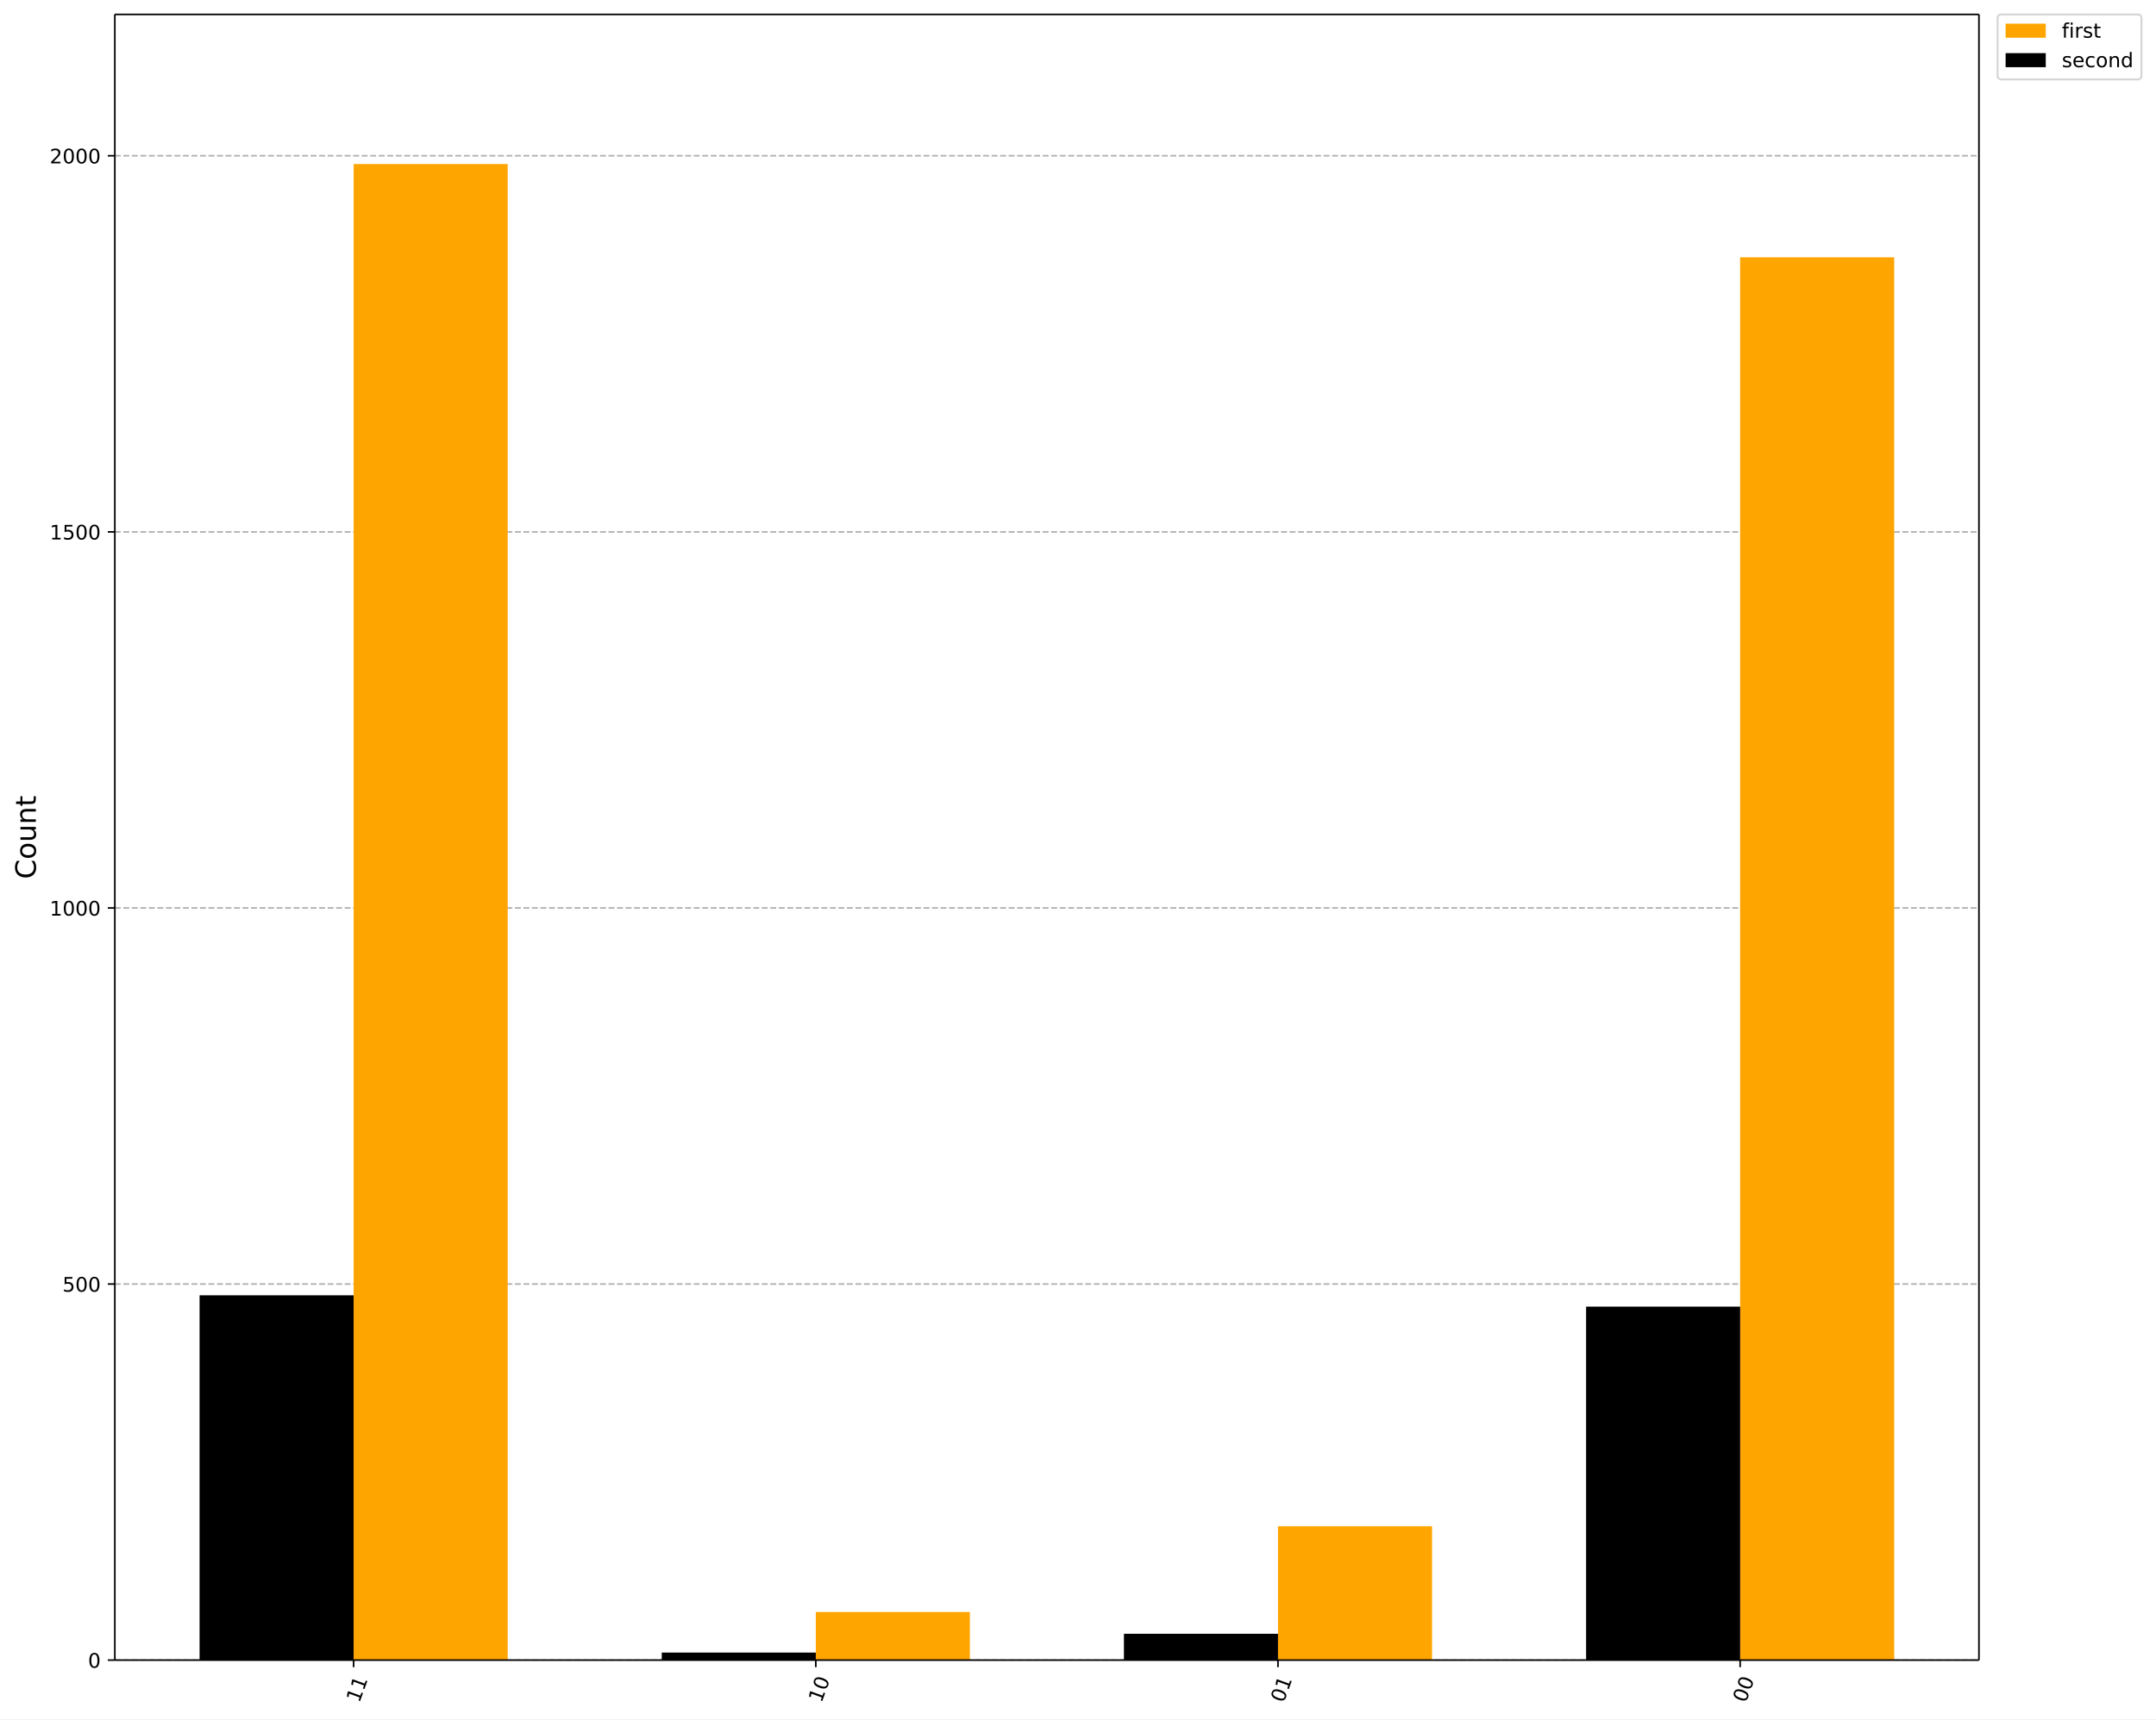
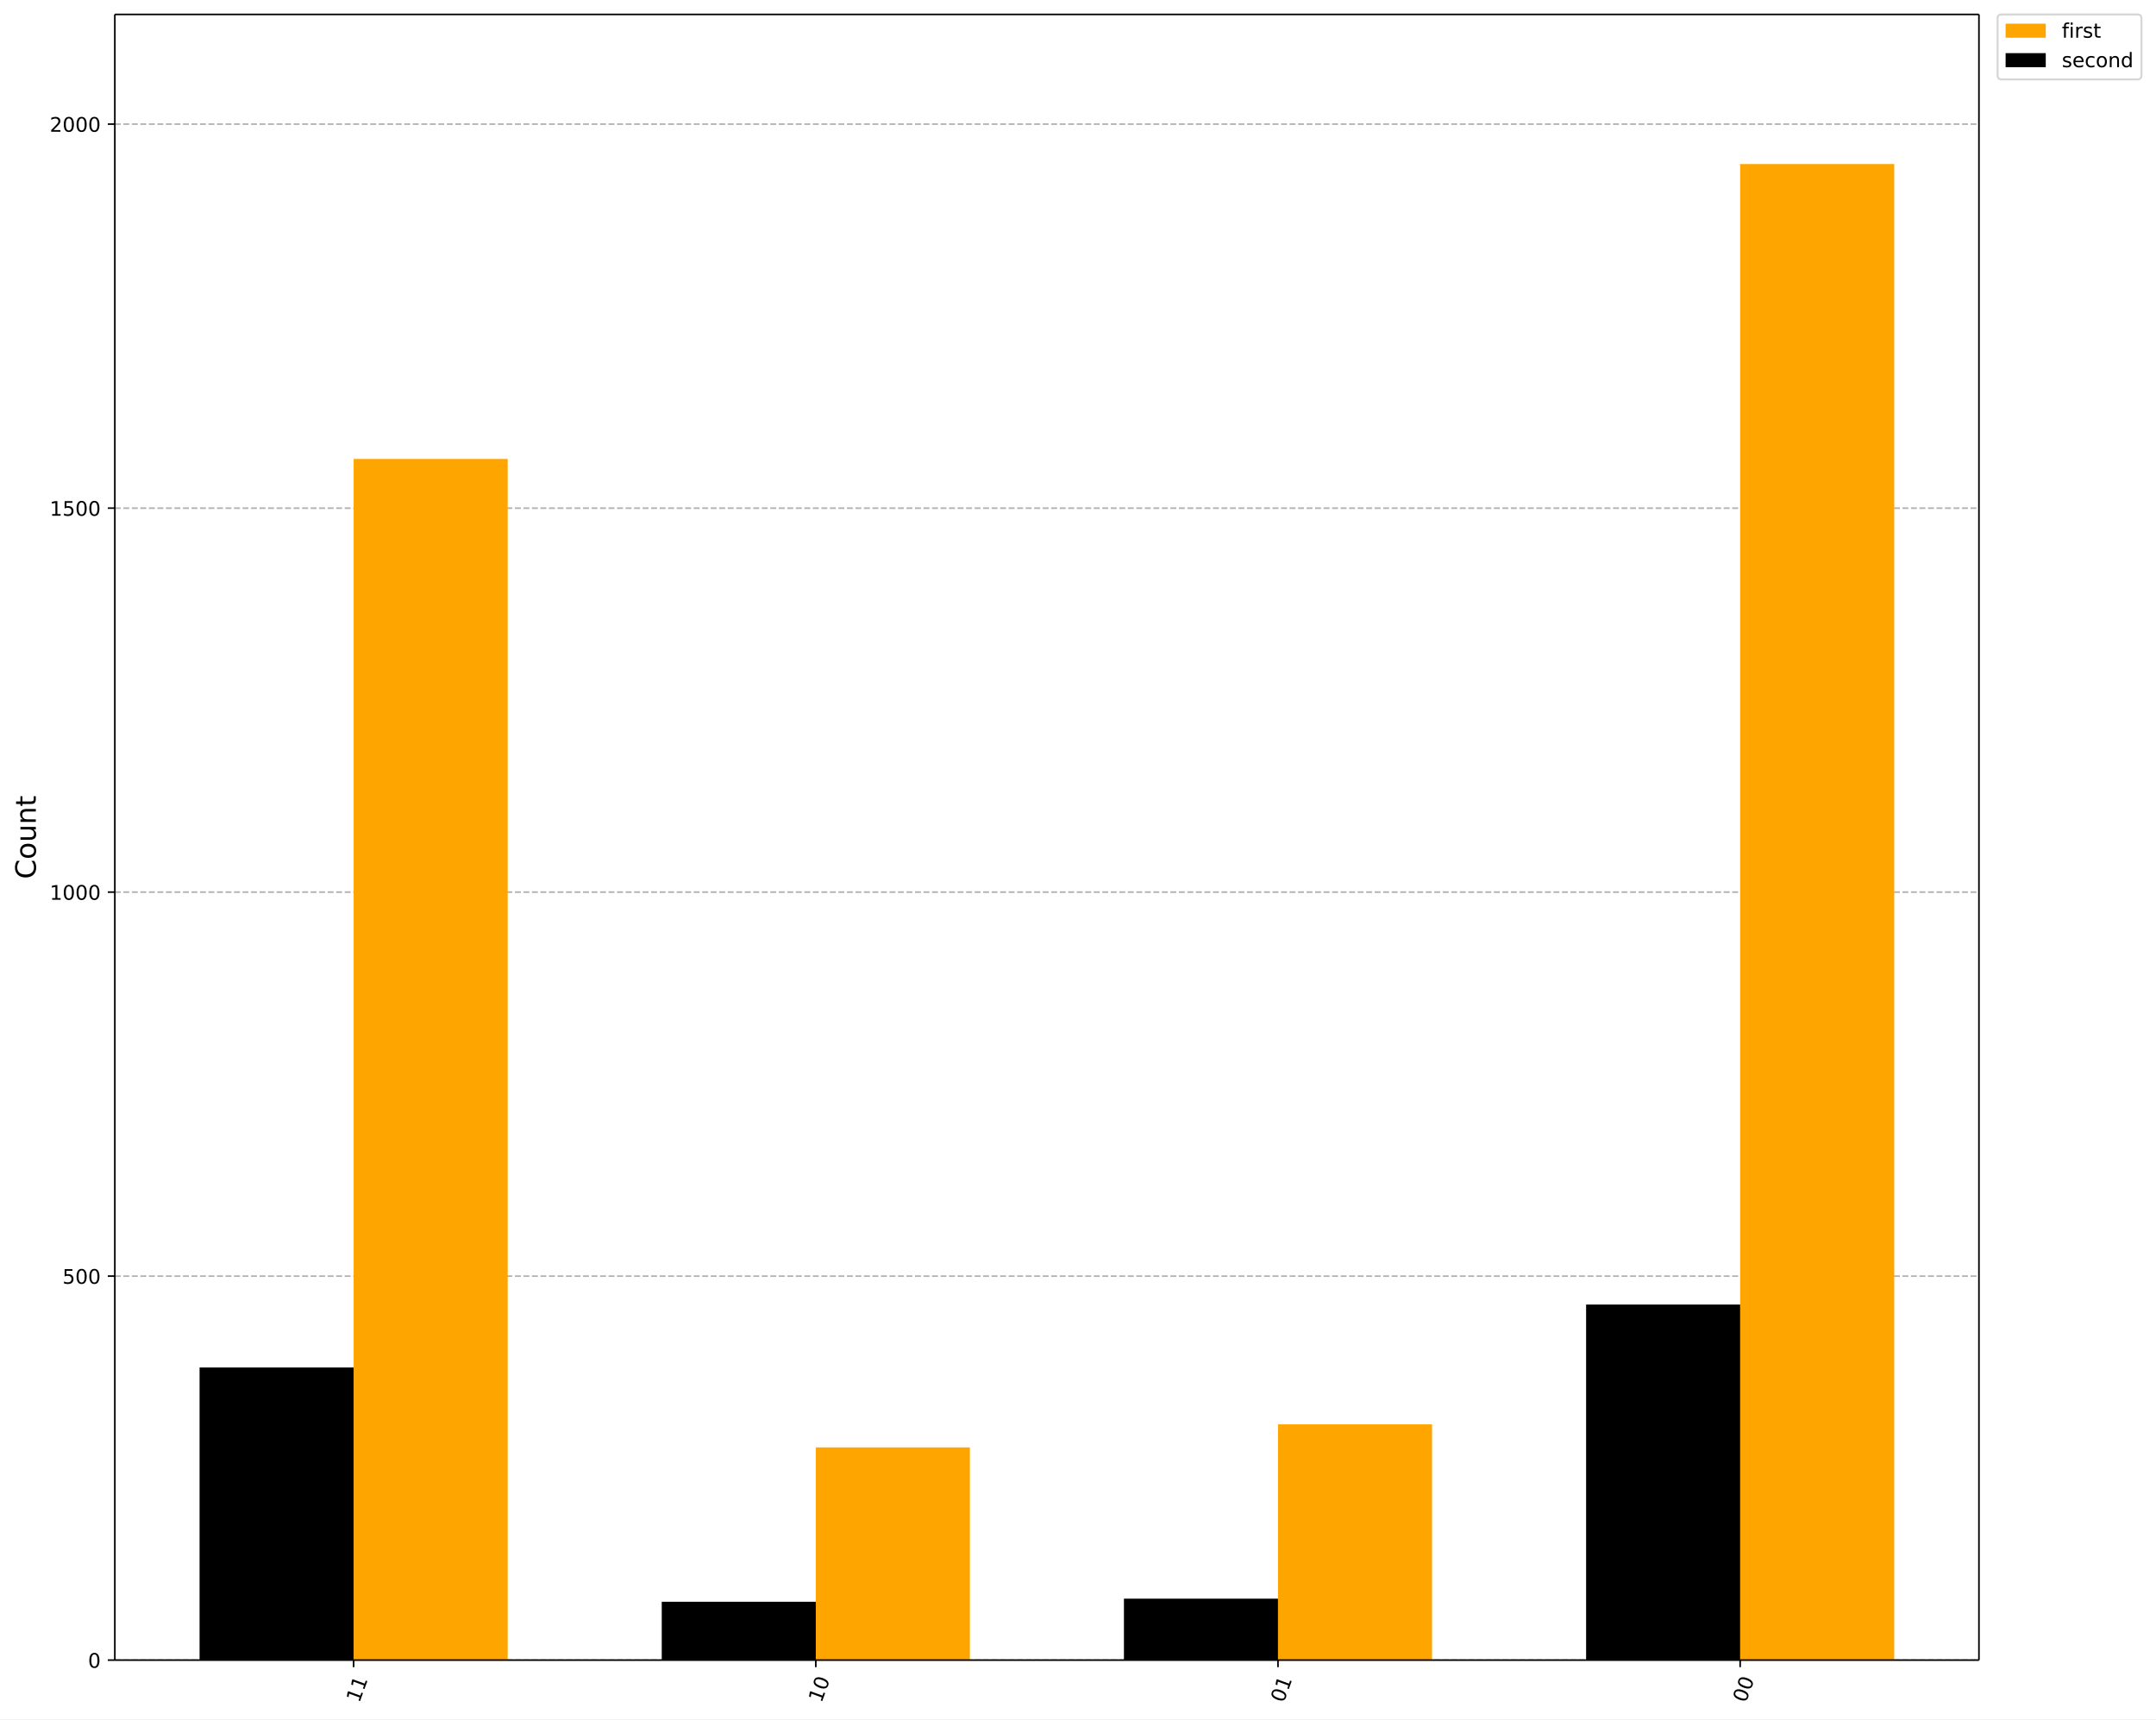
<svg xmlns="http://www.w3.org/2000/svg" xmlns:xlink="http://www.w3.org/1999/xlink" width="1073.9pt" height="856.61pt" version="1.1" viewBox="0 0 1073.9 856.61">
  <defs>
    <style type="text/css">*{stroke-linejoin: round; stroke-linecap: butt}</style>
  </defs>
  <path d="m0 856.61h1073.9v-856.61h-1073.9z" fill="#ffffff" />
  <path d="m57.199 827.14h928.51v-819.94h-928.51z" fill="#ffffff" />
  <defs>
    <path id="e5febe8ed97" d="m0 0v3.5" stroke="#000000" stroke-width=".8" />
  </defs>
  <use x="866.768" y="827.143" stroke="#000000" stroke-width=".8" xlink:href="#e5febe8ed97" />
  <g transform="translate(869.56 848.7) rotate(-70) scale(.1 -.1)">
    <defs>
      <path id="DejaVuSans-30" transform="scale(.015625)" d="m2034 4250q-487 0-733-480-245-479-245-1442 0-959 245-1439 246-480 733-480 491 0 736 480 246 480 246 1439 0 963-246 1442-245 480-736 480zm0 500q785 0 1199-621 414-620 414-1801 0-1178-414-1799-414-620-1199-620-784 0-1198 620-414 621-414 1799 0 1181 414 1801 414 621 1198 621z" />
    </defs>
    <use xlink:href="#DejaVuSans-30" />
    <use transform="translate(63.623)" xlink:href="#DejaVuSans-30" />
  </g>
  <use x="636.559" y="827.143" stroke="#000000" stroke-width=".8" xlink:href="#e5febe8ed97" />
  <g transform="translate(639.35 848.7) rotate(-70) scale(.1 -.1)">
    <defs>
      <path id="DejaVuSans-31" transform="scale(.015625)" d="m794 531h1031v3560l-1122-225v575l1116 225h631v-4135h1031v-531h-2687v531z" />
    </defs>
    <use xlink:href="#DejaVuSans-30" />
    <use transform="translate(63.623)" xlink:href="#DejaVuSans-31" />
  </g>
  <use x="406.35" y="827.143" stroke="#000000" stroke-width=".8" xlink:href="#e5febe8ed97" />
  <g transform="translate(409.14 848.7) rotate(-70) scale(.1 -.1)">
    <use xlink:href="#DejaVuSans-31" />
    <use transform="translate(63.623)" xlink:href="#DejaVuSans-30" />
  </g>
  <use x="176.141" y="827.143" stroke="#000000" stroke-width=".8" xlink:href="#e5febe8ed97" />
  <g transform="translate(178.93 848.7) rotate(-70) scale(.1 -.1)">
    <use xlink:href="#DejaVuSans-31" />
    <use transform="translate(63.623)" xlink:href="#DejaVuSans-31" />
  </g>
  <path d="m57.199 827.14h928.51" clip-path="url(#6ffb139bae2)" fill="none" stroke="#b0b0b0" stroke-dasharray="2.96,1.28" stroke-width=".8" />
  <defs>
    <path id="4ed74a9f9a8" d="m0 0h-3.5" stroke="#000000" stroke-width=".8" />
  </defs>
  <use x="57.199" y="827.143" stroke="#000000" stroke-width=".8" xlink:href="#4ed74a9f9a8" />
  <g transform="translate(43.837 830.94) scale(.1 -.1)">
    <use xlink:href="#DejaVuSans-30" />
  </g>
-   <path d="m57.199 639.76h928.51" clip-path="url(#6ffb139bae2)" fill="none" stroke="#b0b0b0" stroke-dasharray="2.96,1.28" stroke-width=".8" />
-   <use x="57.199" y="639.762" stroke="#000000" stroke-width=".8" xlink:href="#4ed74a9f9a8" />
-   <g transform="translate(31.112 643.56) scale(.1 -.1)">
+   <path d="m57.199 635.82h928.51" clip-path="url(#6ffb139bae2)" fill="none" stroke="#b0b0b0" stroke-dasharray="2.96,1.28" stroke-width=".8" />
+   <use x="57.199" y="635.818" stroke="#000000" stroke-width=".8" xlink:href="#4ed74a9f9a8" />
+   <g transform="translate(31.112 639.62) scale(.1 -.1)">
    <defs>
      <path id="DejaVuSans-35" transform="scale(.015625)" d="m691 4666h2478v-532h-1900v-1143q137 47 274 70 138 23 276 23 781 0 1237-428 457-428 457-1159 0-753-469-1171-469-417-1322-417-294 0-599 50-304 50-629 150v635q281-153 581-228t634-75q541 0 856 284 316 284 316 772 0 487-316 771-315 285-856 285-253 0-505-56-251-56-513-175v2344z" />
    </defs>
    <use xlink:href="#DejaVuSans-35" />
    <use transform="translate(63.623)" xlink:href="#DejaVuSans-30" />
    <use transform="translate(127.25)" xlink:href="#DejaVuSans-30" />
  </g>
-   <path d="m57.199 452.38h928.51" clip-path="url(#6ffb139bae2)" fill="none" stroke="#b0b0b0" stroke-dasharray="2.96,1.28" stroke-width=".8" />
-   <use x="57.199" y="452.381" stroke="#000000" stroke-width=".8" xlink:href="#4ed74a9f9a8" />
-   <g transform="translate(24.749 456.18) scale(.1 -.1)">
+   <path d="m57.199 444.49h928.51" clip-path="url(#6ffb139bae2)" fill="none" stroke="#b0b0b0" stroke-dasharray="2.96,1.28" stroke-width=".8" />
+   <use x="57.199" y="444.493" stroke="#000000" stroke-width=".8" xlink:href="#4ed74a9f9a8" />
+   <g transform="translate(24.749 448.29) scale(.1 -.1)">
    <use xlink:href="#DejaVuSans-31" />
    <use transform="translate(63.623)" xlink:href="#DejaVuSans-30" />
    <use transform="translate(127.25)" xlink:href="#DejaVuSans-30" />
    <use transform="translate(190.87)" xlink:href="#DejaVuSans-30" />
  </g>
-   <path d="m57.199 265h928.51" clip-path="url(#6ffb139bae2)" fill="none" stroke="#b0b0b0" stroke-dasharray="2.96,1.28" stroke-width=".8" />
-   <use x="57.199" y="264.999" stroke="#000000" stroke-width=".8" xlink:href="#4ed74a9f9a8" />
-   <g transform="translate(24.749 268.8) scale(.1 -.1)">
+   <path d="m57.199 253.17h928.51" clip-path="url(#6ffb139bae2)" fill="none" stroke="#b0b0b0" stroke-dasharray="2.96,1.28" stroke-width=".8" />
+   <use x="57.199" y="253.168" stroke="#000000" stroke-width=".8" xlink:href="#4ed74a9f9a8" />
+   <g transform="translate(24.749 256.97) scale(.1 -.1)">
    <use xlink:href="#DejaVuSans-31" />
    <use transform="translate(63.623)" xlink:href="#DejaVuSans-35" />
    <use transform="translate(127.25)" xlink:href="#DejaVuSans-30" />
    <use transform="translate(190.87)" xlink:href="#DejaVuSans-30" />
  </g>
-   <path d="m57.199 77.618h928.51" clip-path="url(#6ffb139bae2)" fill="none" stroke="#b0b0b0" stroke-dasharray="2.96,1.28" stroke-width=".8" />
-   <use x="57.199" y="77.618" stroke="#000000" stroke-width=".8" xlink:href="#4ed74a9f9a8" />
-   <g transform="translate(24.749 81.417) scale(.1 -.1)">
+   <path d="m57.199 61.842h928.51" clip-path="url(#6ffb139bae2)" fill="none" stroke="#b0b0b0" stroke-dasharray="2.96,1.28" stroke-width=".8" />
+   <use x="57.199" y="61.842" stroke="#000000" stroke-width=".8" xlink:href="#4ed74a9f9a8" />
+   <g transform="translate(24.749 65.642) scale(.1 -.1)">
    <defs>
      <path id="DejaVuSans-32" transform="scale(.015625)" d="m1228 531h2203v-531h-2962v531q359 372 979 998 621 627 780 809 303 340 423 576 121 236 121 464 0 372-261 606-261 235-680 235-297 0-627-103-329-103-704-313v638q381 153 712 231 332 78 607 78 725 0 1156-363 431-362 431-968 0-288-108-546-107-257-392-607-78-91-497-524-418-433-1181-1211z" />
    </defs>
    <use xlink:href="#DejaVuSans-32" />
    <use transform="translate(63.623)" xlink:href="#DejaVuSans-30" />
    <use transform="translate(127.25)" xlink:href="#DejaVuSans-30" />
    <use transform="translate(190.87)" xlink:href="#DejaVuSans-30" />
  </g>
  <g transform="translate(17.838 437.96) rotate(-90) scale(.14 -.14)">
    <defs>
      <path id="DejaVuSans-43" transform="scale(.015625)" d="m4122 4306v-665q-319 297-680 443-361 147-767 147-800 0-1225-489t-425-1414q0-922 425-1411t1225-489q406 0 767 147t680 444v-660q-331-225-702-338-370-112-782-112-1060 0-1670 648-609 649-609 1771 0 1125 609 1773 610 649 1670 649 418 0 788-111 371-111 696-333z" />
      <path id="DejaVuSans-6f" transform="scale(.015625)" d="m1959 3097q-462 0-731-361t-269-989 267-989q268-361 733-361 460 0 728 362 269 363 269 988 0 622-269 986-268 364-728 364zm0 487q750 0 1178-488 429-487 429-1349 0-859-429-1349-428-489-1178-489-753 0-1180 489-426 490-426 1349 0 862 426 1349 427 488 1180 488z" />
      <path id="DejaVuSans-75" transform="scale(.015625)" d="m544 1381v2119h575v-2097q0-497 193-746 194-248 582-248 465 0 735 297 271 297 271 810v1984h575v-3500h-575v538q-209-319-486-474-276-155-642-155-603 0-916 375-312 375-312 1097zm1447 2203z" />
      <path id="DejaVuSans-6e" transform="scale(.015625)" d="m3513 2113v-2113h-575v2094q0 497-194 743-194 247-581 247-466 0-735-297-269-296-269-809v-1978h-578v3500h578v-544q207 316 486 472 280 156 646 156 603 0 912-373 310-373 310-1098z" />
      <path id="DejaVuSans-74" transform="scale(.015625)" d="m1172 4494v-994h1184v-447h-1184v-1900q0-428 117-550t477-122h590v-481h-590q-666 0-919 248-253 249-253 905v1900h-422v447h422v994h578z" />
    </defs>
    <use xlink:href="#DejaVuSans-43" />
    <use transform="translate(69.824)" xlink:href="#DejaVuSans-6f" />
    <use transform="translate(131.01)" xlink:href="#DejaVuSans-75" />
    <use transform="translate(194.38)" xlink:href="#DejaVuSans-6e" />
    <use transform="translate(257.76)" xlink:href="#DejaVuSans-74" />
  </g>
-   <path d="m943.5 827.14h-76.736v-698.93h76.736z" clip-path="url(#6ffb139bae2)" fill="#ffa500" />
-   <path d="m713.3 827.14h-76.736v-66.708h76.736z" clip-path="url(#6ffb139bae2)" fill="#ffa500" />
-   <path d="m483.09 827.14h-76.736v-23.985h76.736z" clip-path="url(#6ffb139bae2)" fill="#ffa500" />
-   <path d="m252.88 827.14h-76.736v-745.4h76.736z" clip-path="url(#6ffb139bae2)" fill="#ffa500" />
-   <path d="m866.77 827.14h-76.736v-176.14h76.736z" clip-path="url(#6ffb139bae2)" />
-   <path d="m636.56 827.14h-76.736v-13.117h76.736z" clip-path="url(#6ffb139bae2)" />
-   <path d="m406.35 827.14h-76.736v-3.748h76.736z" clip-path="url(#6ffb139bae2)" />
-   <path d="m176.14 827.14h-76.736v-181.76h76.736z" clip-path="url(#6ffb139bae2)" />
+   <path d="m943.5 827.14h-76.736v-745.4h76.736z" clip-path="url(#6ffb139bae2)" fill="#ffa500" />
+   <path d="m713.3 827.14h-76.736v-117.47h76.736z" clip-path="url(#6ffb139bae2)" fill="#ffa500" />
+   <path d="m483.09 827.14h-76.736v-105.99h76.736z" clip-path="url(#6ffb139bae2)" fill="#ffa500" />
+   <path d="m252.88 827.14h-76.736v-598.47h76.736z" clip-path="url(#6ffb139bae2)" fill="#ffa500" />
+   <path d="m866.77 827.14h-76.736v-177.17h76.736z" clip-path="url(#6ffb139bae2)" />
+   <path d="m636.56 827.14h-76.736v-30.612h76.736z" clip-path="url(#6ffb139bae2)" />
+   <path d="m406.35 827.14h-76.736v-29.081h76.736z" clip-path="url(#6ffb139bae2)" />
+   <path d="m176.14 827.14h-76.736v-145.79h76.736z" clip-path="url(#6ffb139bae2)" />
  <path d="m57.199 827.14v-819.94" fill="none" stroke="#000000" stroke-linecap="square" stroke-width=".8" />
  <path d="m985.71 827.14v-819.94" fill="none" stroke="#000000" stroke-linecap="square" stroke-width=".8" />
  <path d="m57.199 827.14h928.51" fill="none" stroke="#000000" stroke-linecap="square" stroke-width=".8" />
  <path d="m57.199 7.2h928.51" fill="none" stroke="#000000" stroke-linecap="square" stroke-width=".8" />
  <path d="m996.99 39.556h67.666q2 0 2-2v-28.356q0-2-2-2h-67.666q-2 0-2 2v28.356q0 2 2 2z" fill="#ffffff" opacity=".8" stroke="#cccccc" />
  <path d="m998.99 18.798h20v-7h-20z" fill="#ffa500" />
  <g transform="translate(1027 18.798) scale(.1 -.1)">
    <defs>
      <path id="DejaVuSans-66" transform="scale(.015625)" d="m2375 4863v-479h-550q-309 0-430-125-120-125-120-450v-309h947v-447h-947v-3053h-578v3053h-550v447h550v244q0 584 272 851 272 268 862 268h544z" />
      <path id="DejaVuSans-69" transform="scale(.015625)" d="m603 3500h575v-3500h-575v3500zm0 1363h575v-729h-575v729z" />
      <path id="DejaVuSans-72" transform="scale(.015625)" d="m2631 2963q-97 56-211 82-114 27-251 27-488 0-749-317t-261-911v-1844h-578v3500h578v-544q182 319 472 473 291 155 707 155 59 0 131-8 72-7 159-23l3-590z" />
      <path id="DejaVuSans-73" transform="scale(.015625)" d="m2834 3397v-544q-243 125-506 187-262 63-544 63-428 0-642-131t-214-394q0-200 153-314t616-217l197-44q612-131 870-370t258-667q0-488-386-773-386-284-1061-284-281 0-586 55t-642 164v594q319-166 628-249 309-82 613-82 406 0 624 139 219 139 219 392 0 234-158 359-157 125-692 241l-200 47q-534 112-772 345-237 233-237 639 0 494 350 762 350 269 994 269 318 0 599-47 282-46 519-140z" />
    </defs>
    <use xlink:href="#DejaVuSans-66" />
    <use transform="translate(35.205)" xlink:href="#DejaVuSans-69" />
    <use transform="translate(62.988)" xlink:href="#DejaVuSans-72" />
    <use transform="translate(104.1)" xlink:href="#DejaVuSans-73" />
    <use transform="translate(156.2)" xlink:href="#DejaVuSans-74" />
  </g>
  <path d="m998.99 33.477h20v-7h-20z" />
  <g transform="translate(1027 33.477) scale(.1 -.1)">
    <defs>
      <path id="DejaVuSans-65" transform="scale(.015625)" d="m3597 1894v-281h-2644q38-594 358-905t892-311q331 0 642 81t618 244v-544q-310-131-635-200t-659-69q-838 0-1327 487-489 488-489 1320 0 859 464 1363 464 505 1252 505 706 0 1117-455 411-454 411-1235zm-575 169q-6 471-264 752-258 282-683 282-481 0-770-272t-333-766l2050 4z" />
      <path id="DejaVuSans-63" transform="scale(.015625)" d="m3122 3366v-538q-244 135-489 202t-495 67q-560 0-870-355-309-354-309-995t309-996q310-354 870-354 250 0 495 67t489 202v-532q-241-112-499-168-257-57-548-57-791 0-1257 497-465 497-465 1341 0 856 470 1346 471 491 1290 491 265 0 518-55 253-54 491-163z" />
      <path id="DejaVuSans-64" transform="scale(.015625)" d="m2906 2969v1894h575v-4863h-575v525q-181-312-458-464-276-152-664-152-634 0-1033 506-398 507-398 1332t398 1331q399 506 1033 506 388 0 664-152 277-151 458-463zm-1959-1222q0-634 261-995t717-361 718 361q263 361 263 995t-263 995q-262 361-718 361t-717-361-261-995z" />
    </defs>
    <use xlink:href="#DejaVuSans-73" />
    <use transform="translate(52.1)" xlink:href="#DejaVuSans-65" />
    <use transform="translate(113.62)" xlink:href="#DejaVuSans-63" />
    <use transform="translate(168.6)" xlink:href="#DejaVuSans-6f" />
    <use transform="translate(229.79)" xlink:href="#DejaVuSans-6e" />
    <use transform="translate(293.16)" xlink:href="#DejaVuSans-64" />
  </g>
  <defs>
    <clipPath id="6ffb139bae2">
      <rect x="57.199" y="7.2" width="928.51" height="819.94" />
    </clipPath>
  </defs>
</svg>
